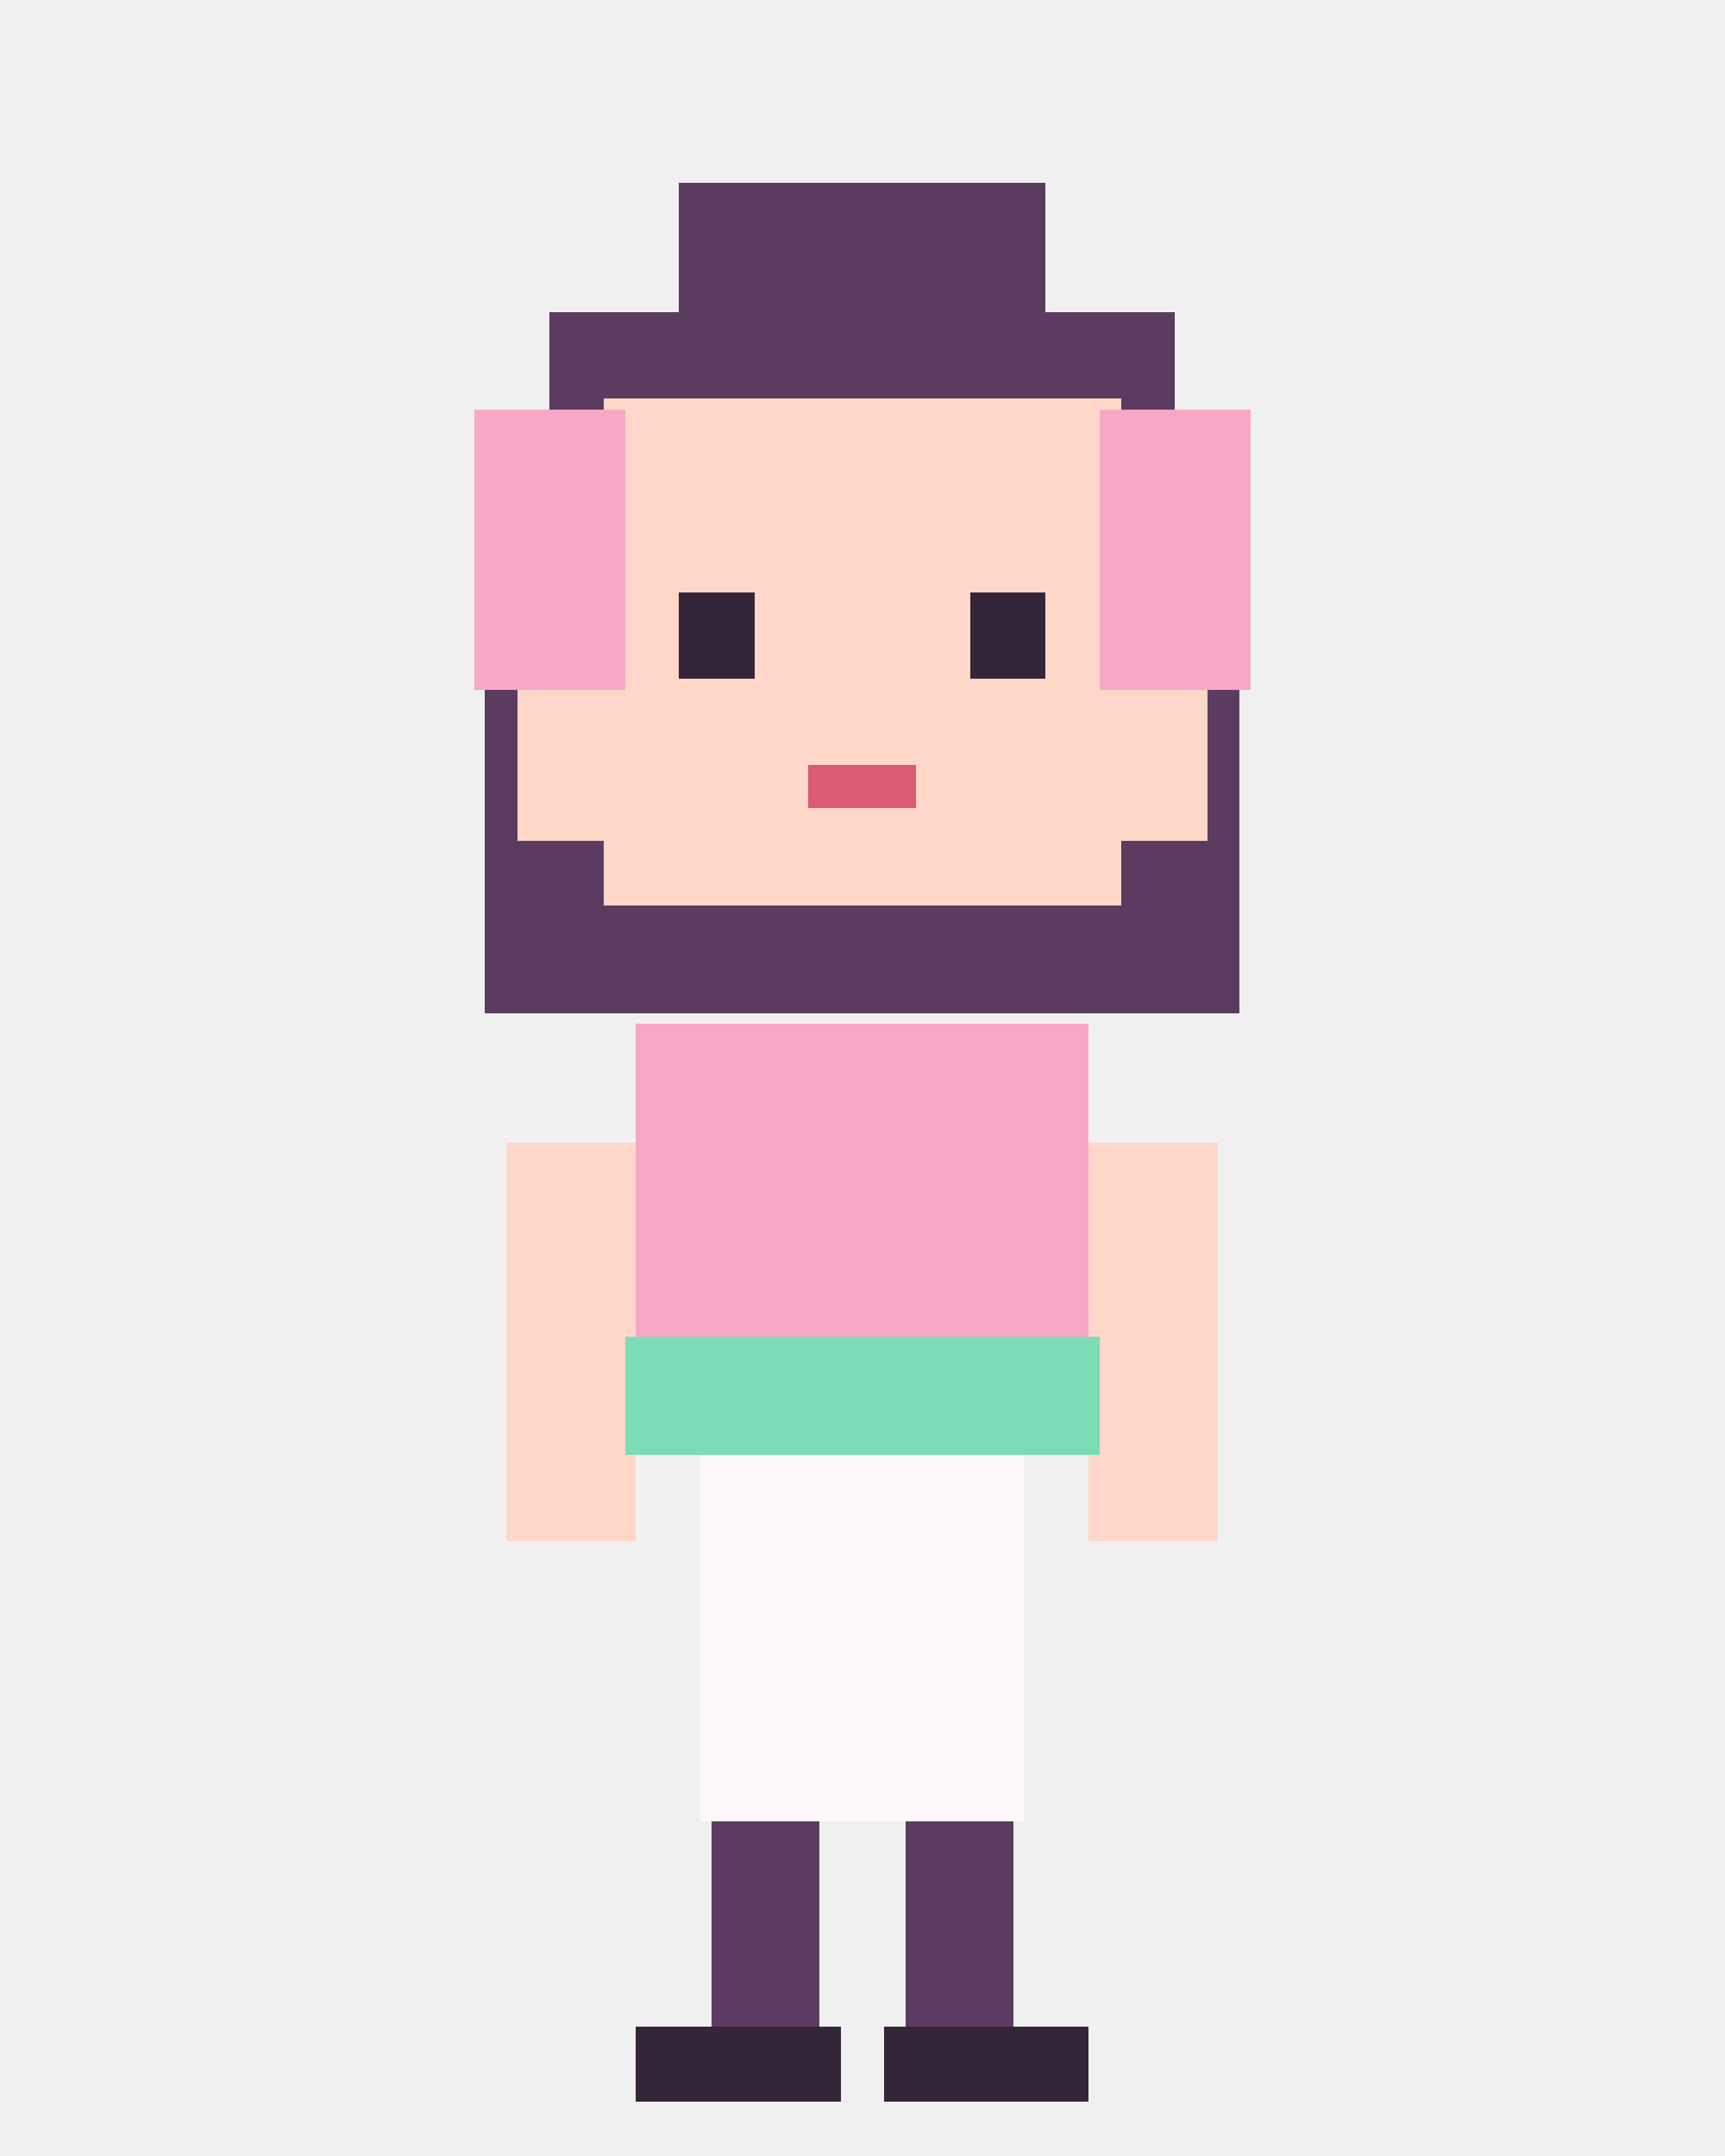
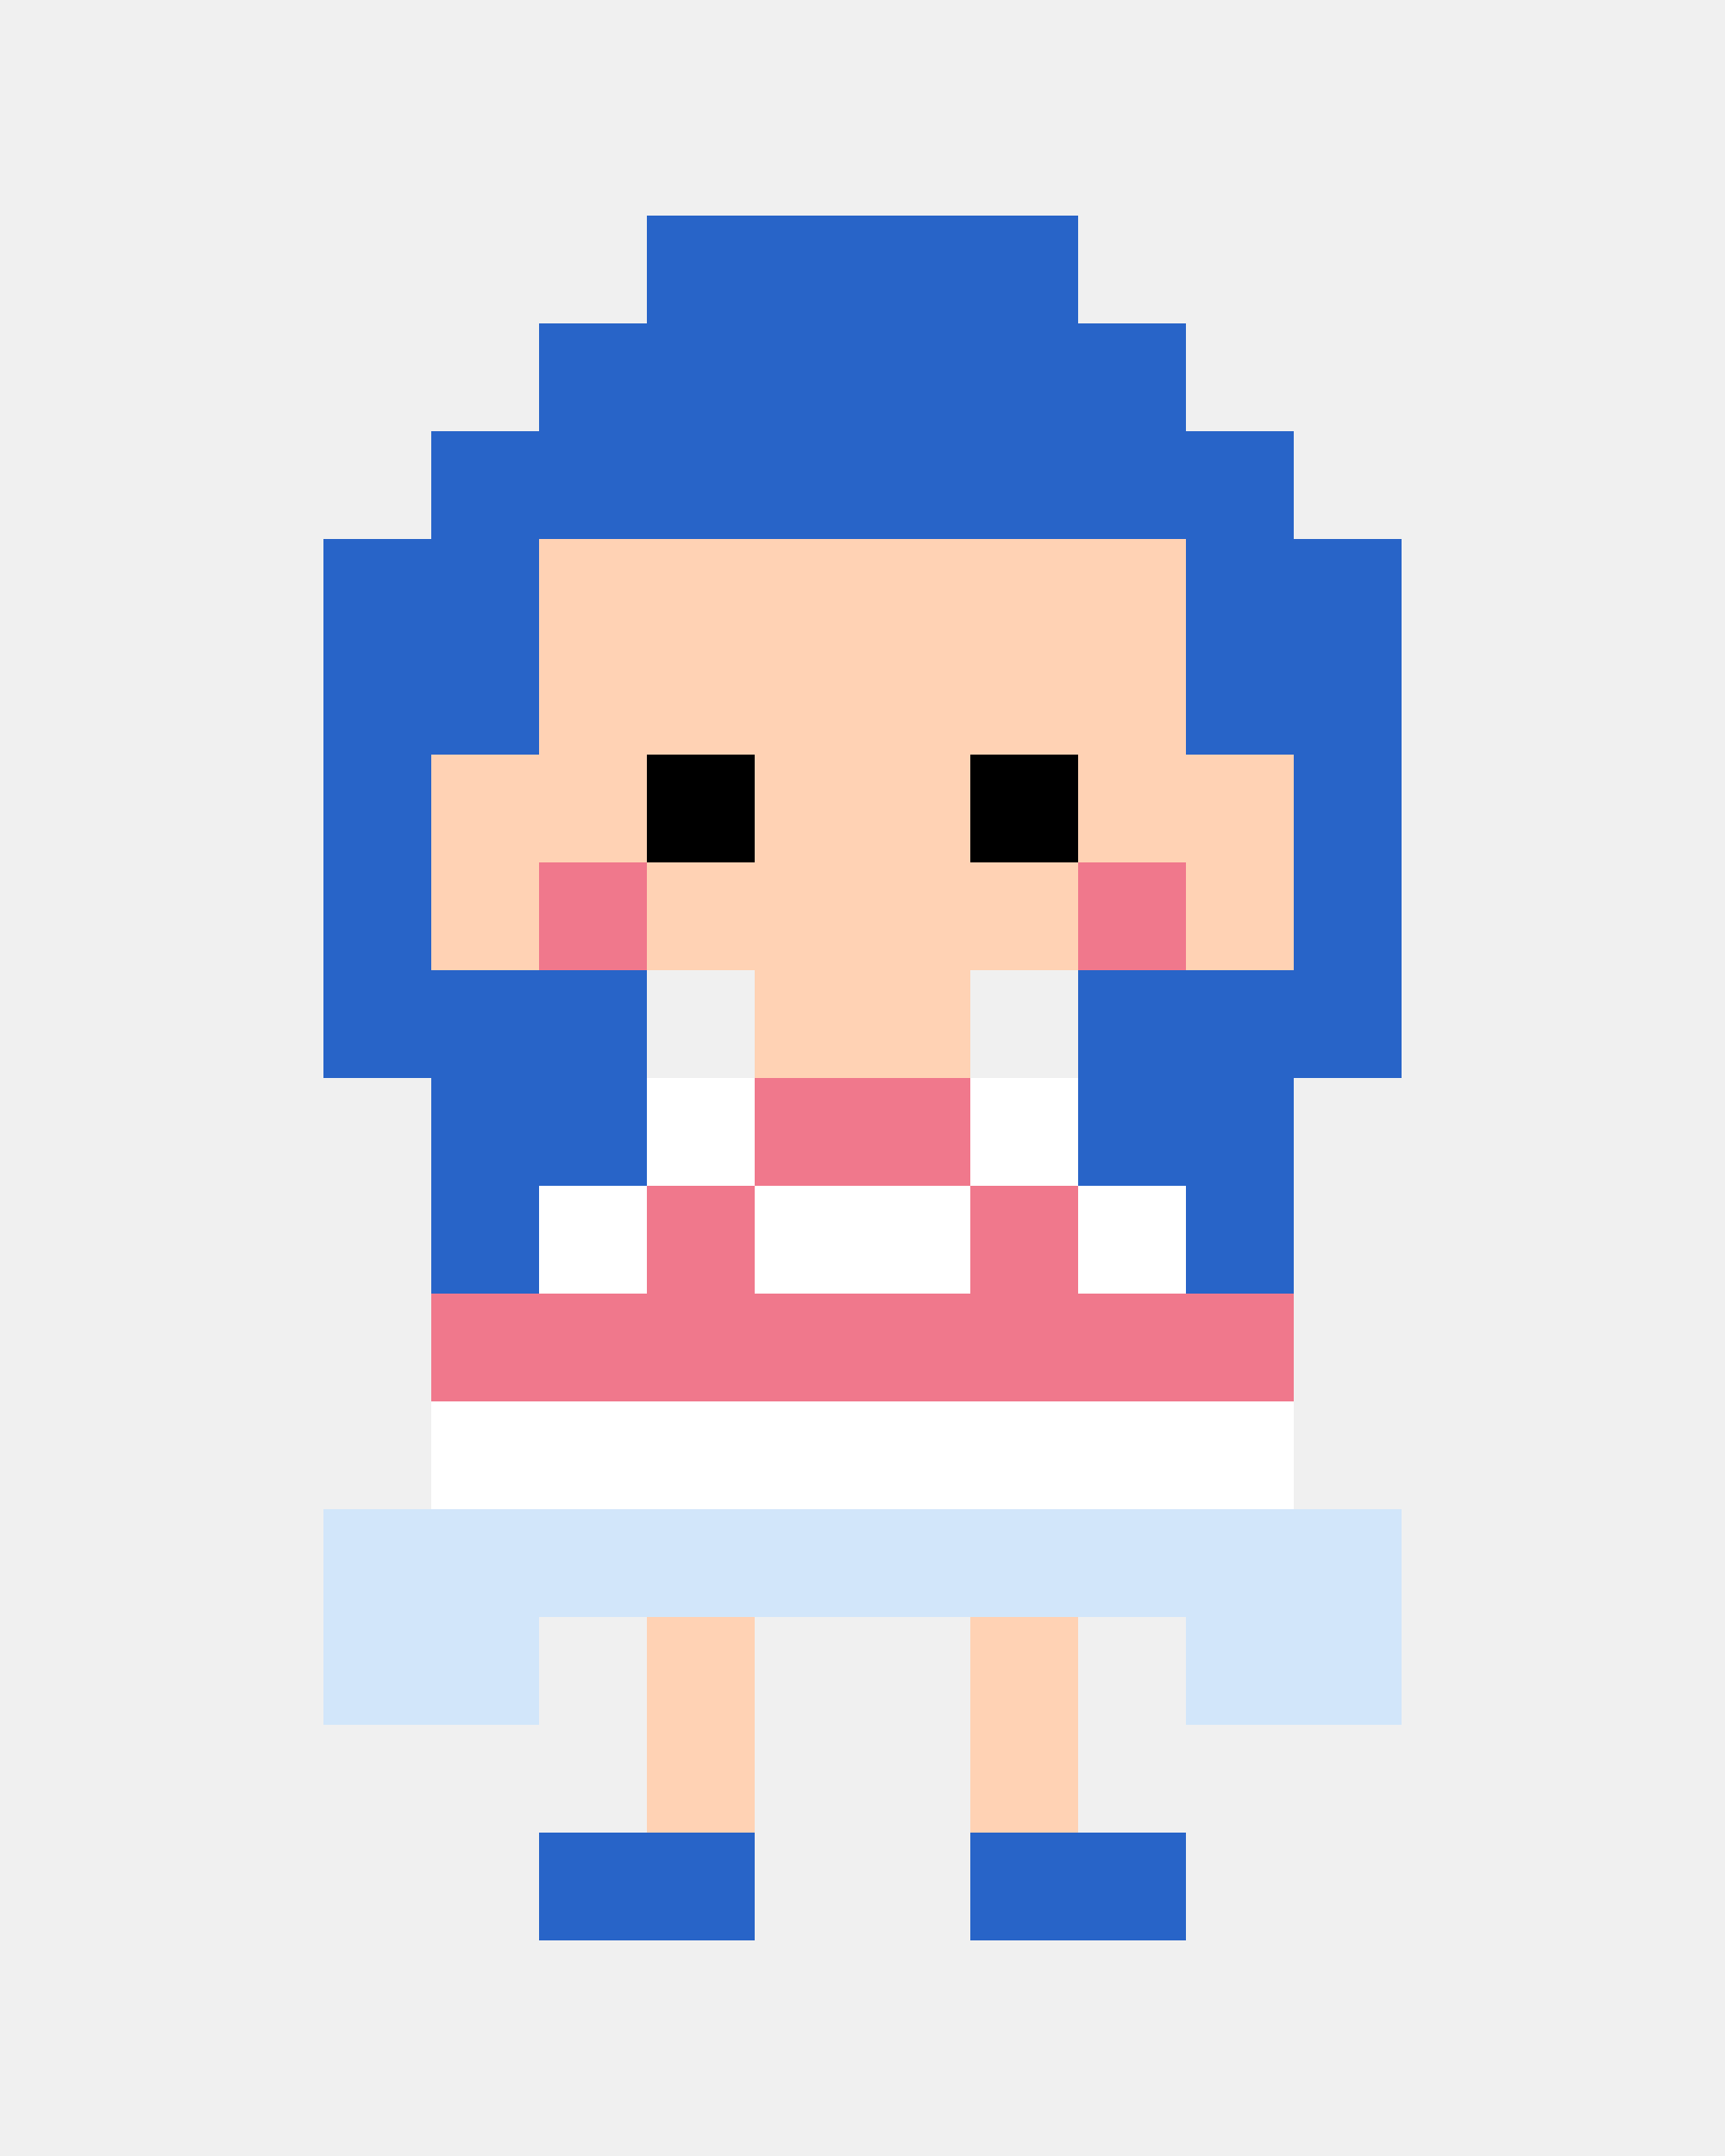
- <svg xmlns="http://www.w3.org/2000/svg" viewBox="0 0 320 400" role="img" aria-labelledby="title desc">
-   <rect width="320" height="400" fill="none" />
-   <g shape-rendering="crispEdges">
-     <rect x="126" y="34" width="68" height="24" fill="#5b3c60" />
-     <rect x="102" y="58" width="116" height="44" fill="#5b3c60" />
-     <rect x="90" y="102" width="140" height="86" fill="#5b3c60" />
-     <rect x="112" y="74" width="96" height="94" fill="#ffd7c9" />
-     <rect x="96" y="120" width="22" height="36" fill="#ffd7c9" />
-     <rect x="202" y="120" width="22" height="36" fill="#ffd7c9" />
-     <rect x="126" y="110" width="14" height="16" fill="#342639" />
-     <rect x="180" y="110" width="14" height="16" fill="#342639" />
-     <rect x="150" y="142" width="20" height="8" fill="#d95b76" />
-     <rect x="118" y="190" width="84" height="58" fill="#f8a8c6" />
-     <rect x="94" y="212" width="24" height="74" fill="#ffd7c9" />
-     <rect x="202" y="212" width="24" height="74" fill="#ffd7c9" />
-     <rect x="130" y="248" width="60" height="90" fill="#fff8fb" />
-     <rect x="116" y="248" width="88" height="22" fill="#7bdcb5" />
-     <rect x="132" y="338" width="20" height="38" fill="#5b3c60" />
-     <rect x="168" y="338" width="20" height="38" fill="#5b3c60" />
-     <rect x="118" y="376" width="38" height="14" fill="#342639" />
-     <rect x="164" y="376" width="38" height="14" fill="#342639" />
-     <rect x="88" y="76" width="28" height="52" fill="#f8a8c6" />
-     <rect x="204" y="76" width="28" height="52" fill="#f8a8c6" />
+ <svg xmlns="http://www.w3.org/2000/svg" viewBox="0 0 16 20" width="320" height="400" shape-rendering="crispEdges">
+   <rect width="16" height="20" fill="transparent" />
+   <g fill="#2864C8">
+     <rect x="6" y="2" width="4" height="1" />
+     <rect x="5" y="3" width="6" height="1" />
+     <rect x="4" y="4" width="8" height="1" />
+     <rect x="3" y="5" width="2" height="1" />
+     <rect x="11" y="5" width="2" height="1" />
+     <rect x="3" y="6" width="2" height="1" />
+     <rect x="11" y="6" width="2" height="1" />
+     <rect x="3" y="7" width="1" height="1" />
+     <rect x="12" y="7" width="1" height="1" />
+     <rect x="3" y="8" width="1" height="1" />
+     <rect x="12" y="8" width="1" height="1" />
+     <rect x="3" y="9" width="3" height="1" />
+     <rect x="10" y="9" width="3" height="1" />
+     <rect x="4" y="10" width="2" height="1" />
+     <rect x="10" y="10" width="2" height="1" />
+     <rect x="4" y="11" width="1" height="1" />
+     <rect x="11" y="11" width="1" height="1" />
+     <rect x="5" y="17" width="2" height="1" />
+     <rect x="9" y="17" width="2" height="1" />
+   </g>
+   <g fill="#FFD2B4">
+     <rect x="5" y="5" width="6" height="2" />
+     <rect x="4" y="7" width="2" height="1" />
+     <rect x="7" y="7" width="2" height="1" />
+     <rect x="10" y="7" width="2" height="1" />
+     <rect x="4" y="8" width="1" height="1" />
+     <rect x="6" y="8" width="4" height="1" />
+     <rect x="11" y="8" width="1" height="1" />
+     <rect x="7" y="9" width="2" height="1" />
+     <rect x="6" y="15" width="1" height="2" />
+     <rect x="9" y="15" width="1" height="2" />
+   </g>
+   <g fill="#000000">
+     <rect x="6" y="7" width="1" height="1" />
+     <rect x="9" y="7" width="1" height="1" />
+   </g>
+   <g fill="#F0788C">
+     <rect x="5" y="8" width="1" height="1" />
+     <rect x="10" y="8" width="1" height="1" />
+     <rect x="7" y="10" width="2" height="1" />
+     <rect x="6" y="11" width="1" height="1" />
+     <rect x="9" y="11" width="1" height="1" />
+     <rect x="4" y="12" width="8" height="1" />
+   </g>
+   <g fill="#FFFFFF">
+     <rect x="6" y="10" width="1" height="1" />
+     <rect x="9" y="10" width="1" height="1" />
+     <rect x="5" y="11" width="1" height="1" />
+     <rect x="7" y="11" width="2" height="1" />
+     <rect x="10" y="11" width="1" height="1" />
+     <rect x="4" y="13" width="8" height="1" />
+   </g>
+   <g fill="#D2E6FA">
+     <rect x="3" y="14" width="10" height="1" />
+     <rect x="3" y="15" width="2" height="1" />
+     <rect x="11" y="15" width="2" height="1" />
  </g>
</svg>
